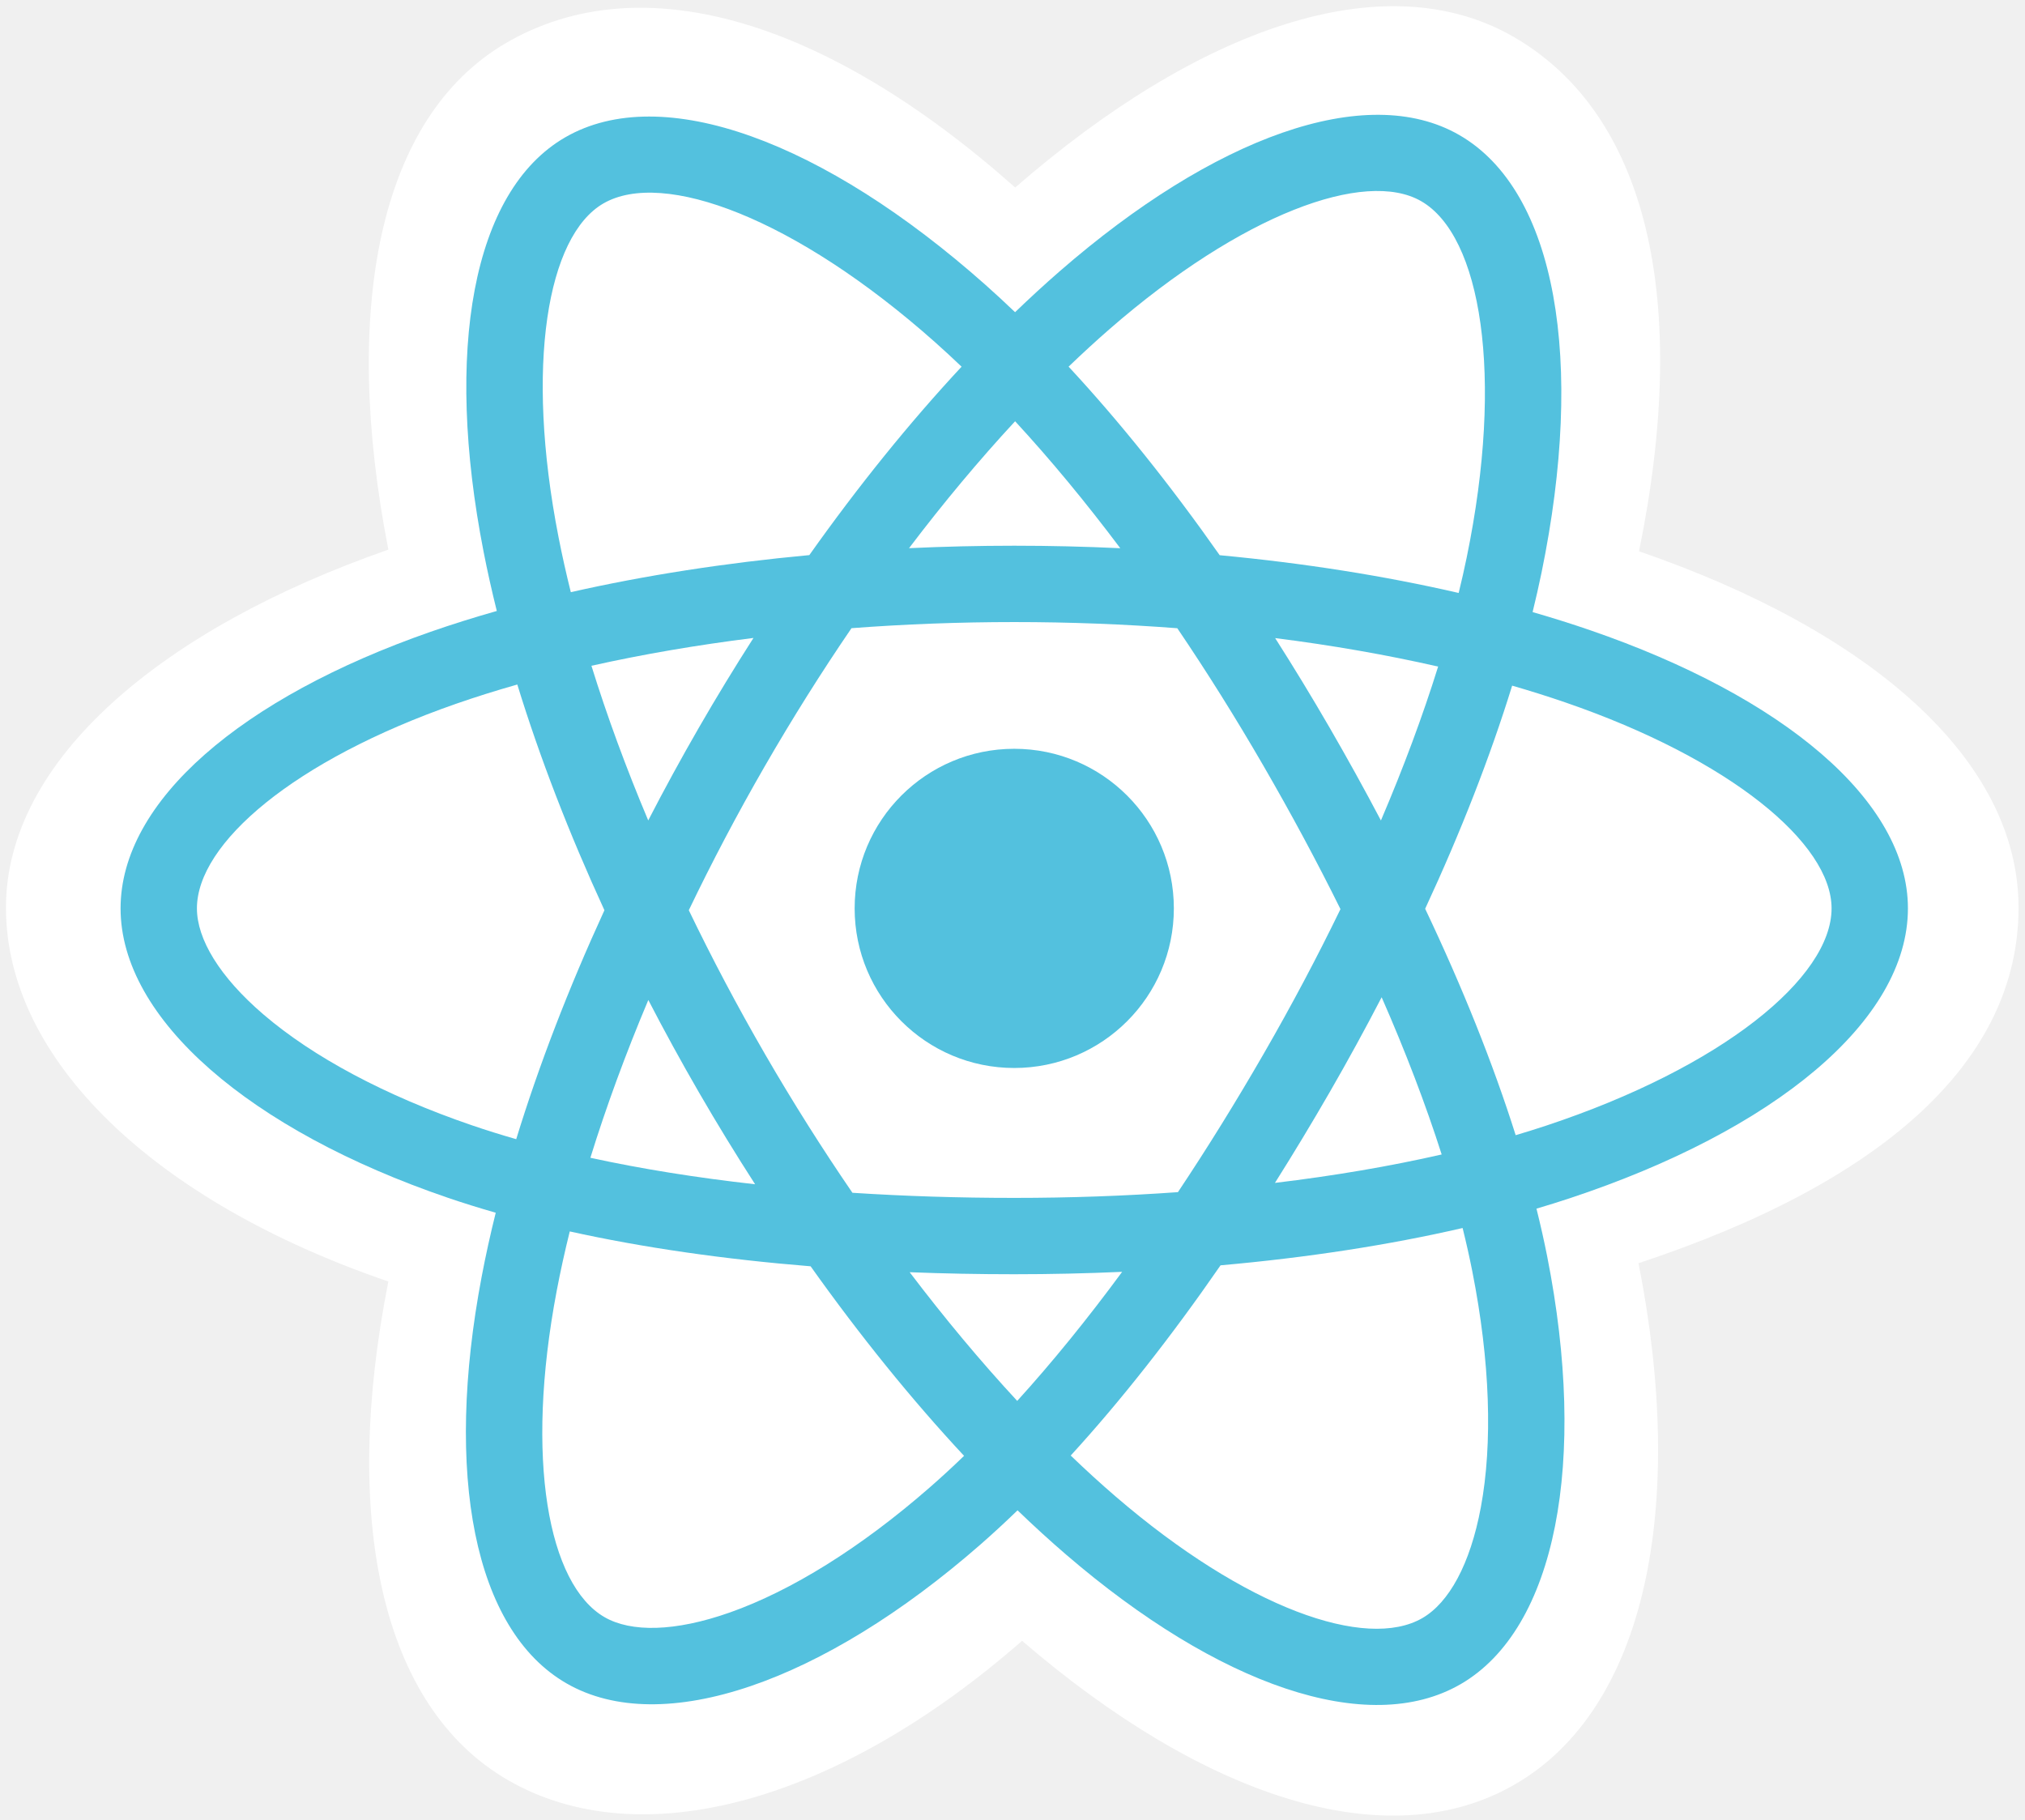
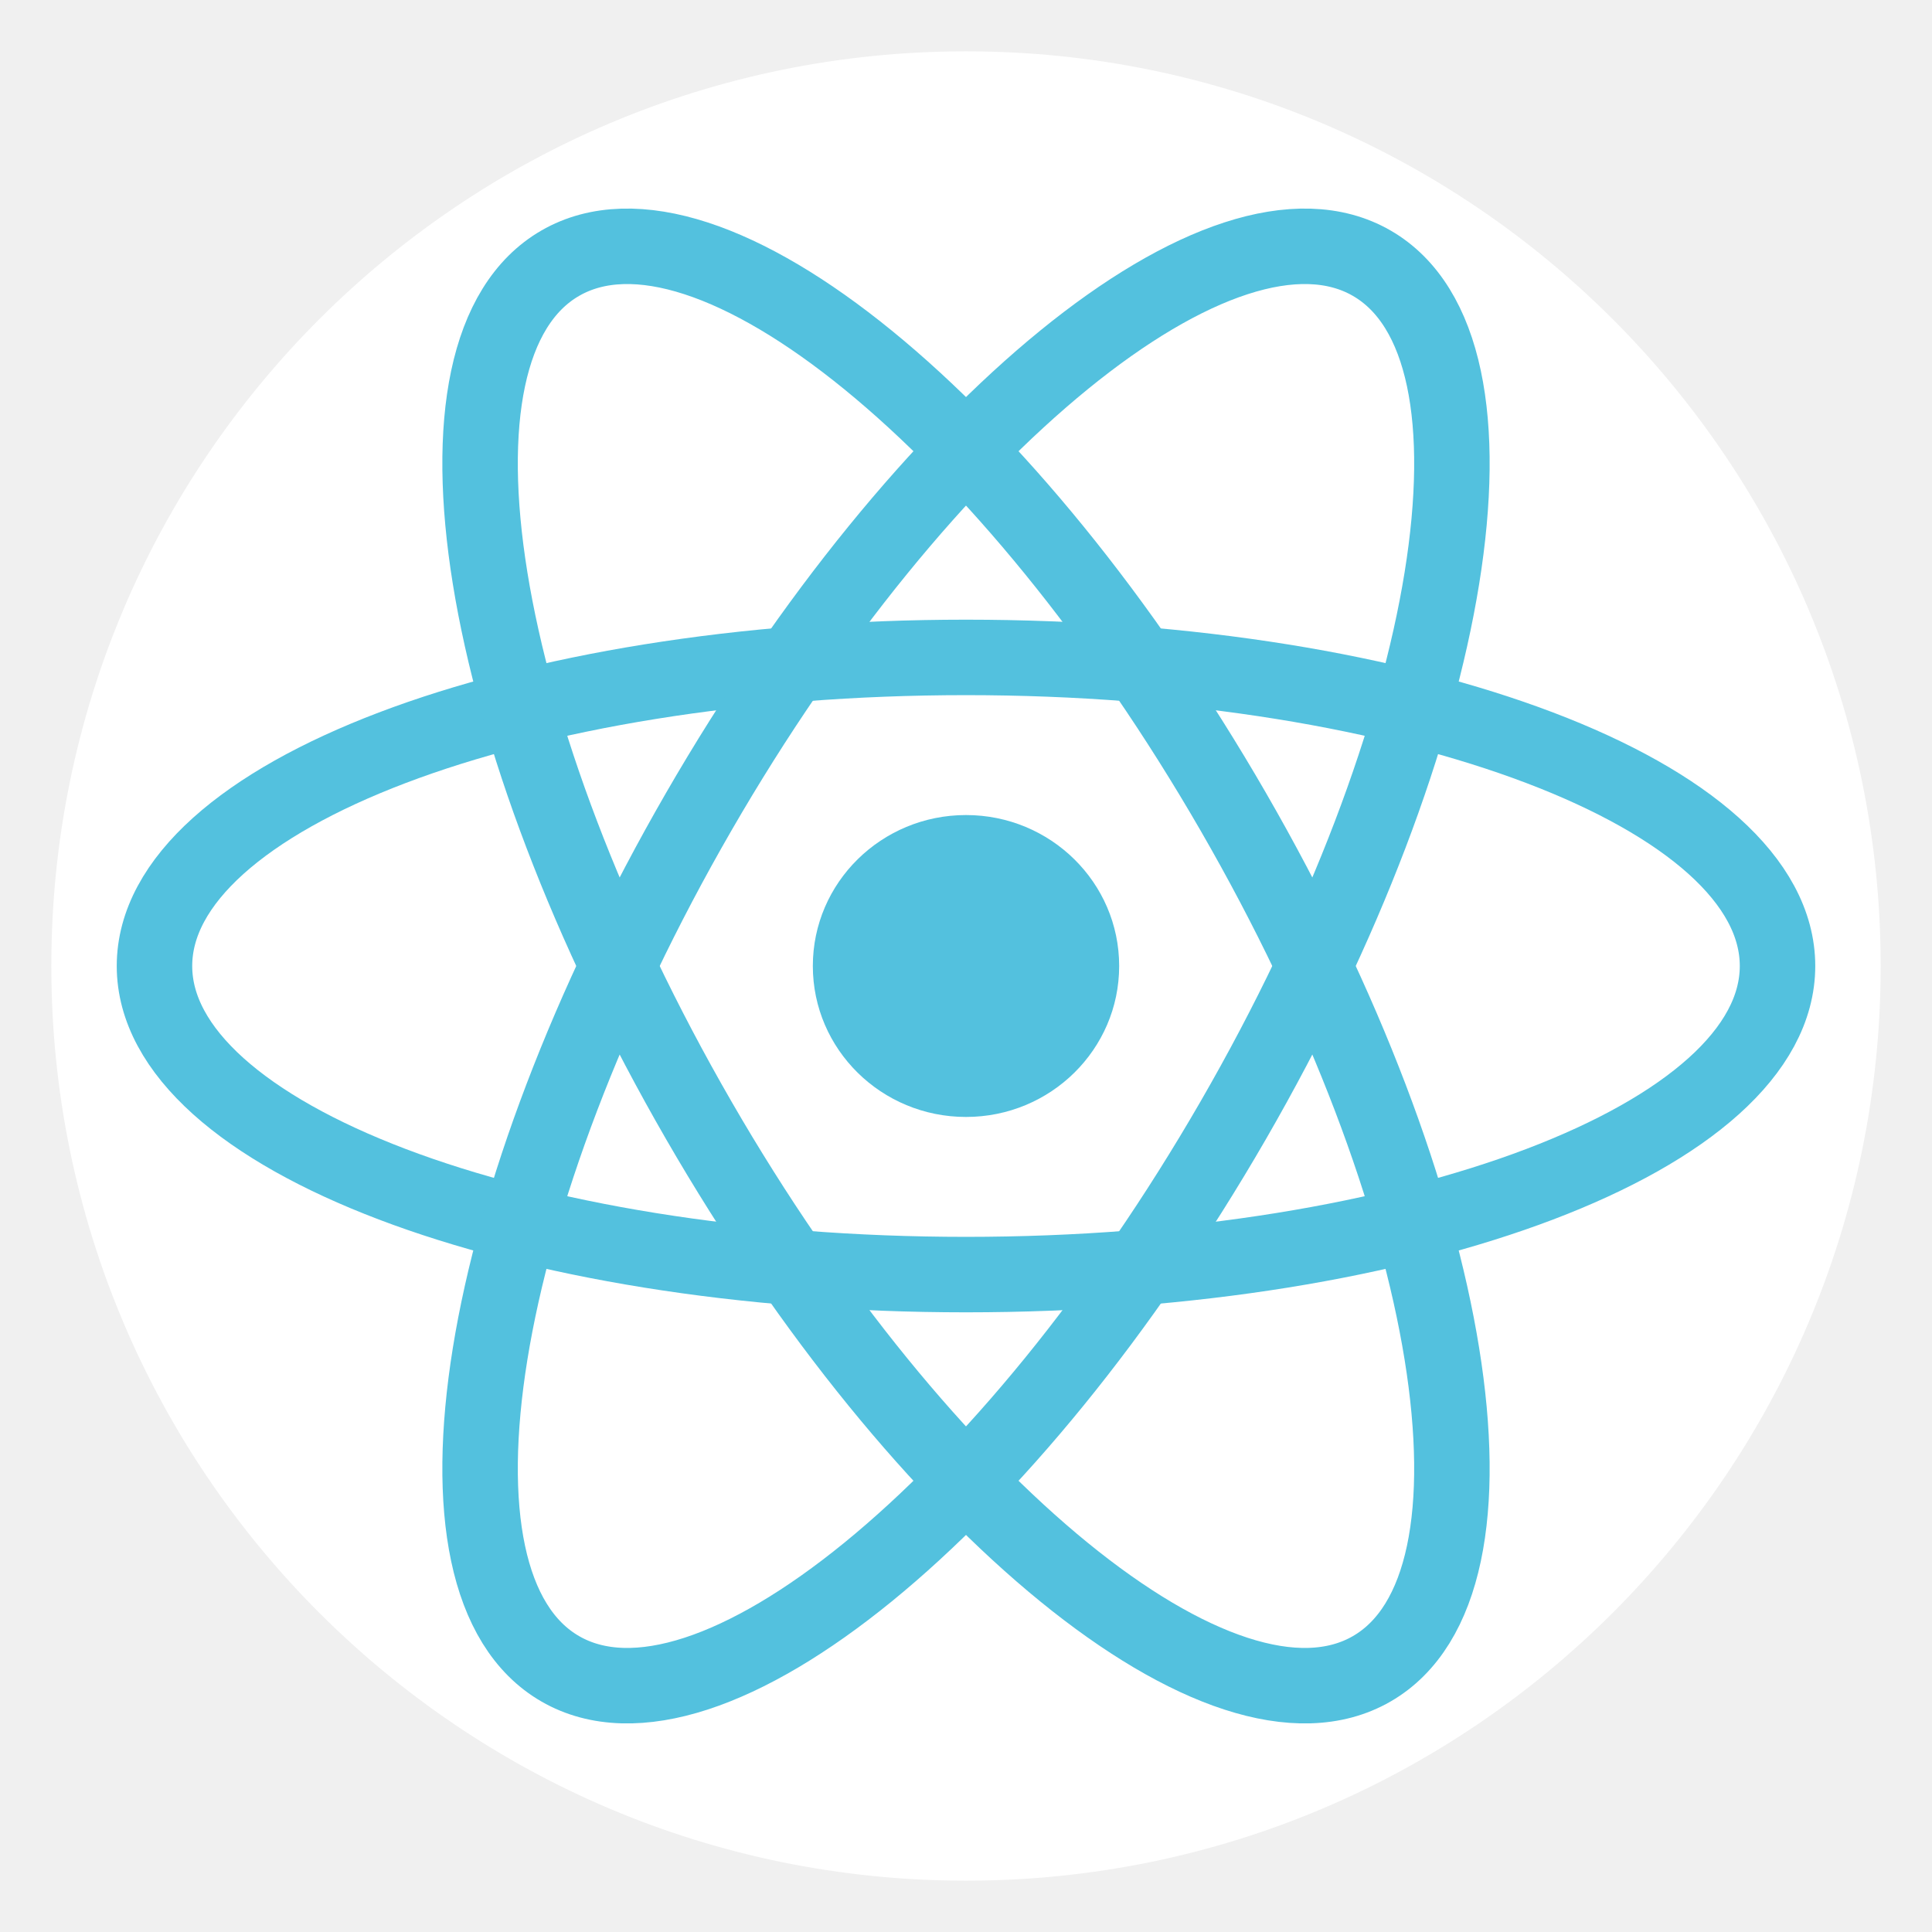
- <svg xmlns="http://www.w3.org/2000/svg" width="256px" height="230px" viewBox="0 0 256 230" version="1.1" preserveAspectRatio="xMidYMid">
-   <path d="M0.754,114.75 C0.754,133.965 19.517,151.902 49.097,162.013 C43.19,191.75 48.039,215.719 64.233,225.058 C80.878,234.657 105.676,228.013 129.213,207.439 C152.156,227.182 175.344,234.952 191.523,225.586 C208.152,215.959 213.21,190.365 207.14,159.699 C237.95,149.513 255.184,134.218 255.184,114.75 C255.184,95.981 236.387,79.744 207.205,69.698 C213.74,37.765 208.203,14.378 191.338,4.653 C175.079,-4.723 151.622,3.449 128.342,23.709 C104.123,2.205 80.897,-4.361 64.049,5.392 C47.806,14.795 43.171,39.199 49.097,69.487 C20.515,79.452 0.754,96.057 0.754,114.75 Z" fill="#FFFFFF" />
-   <path d="M201.025,79.674 C198.681,78.867 196.252,78.104 193.751,77.382 C194.162,75.704 194.539,74.049 194.875,72.421 C200.381,45.693 196.781,24.162 184.487,17.073 C172.7,10.275 153.422,17.363 133.952,34.306 C132.08,35.936 130.202,37.661 128.326,39.469 C127.075,38.273 125.827,37.117 124.582,36.011 C104.177,17.893 83.724,10.259 71.443,17.368 C59.667,24.185 56.179,44.427 61.136,69.757 C61.614,72.204 62.174,74.702 62.806,77.242 C59.912,78.064 57.117,78.94 54.443,79.872 C30.521,88.212 15.243,101.284 15.243,114.842 C15.243,128.846 31.644,142.891 56.561,151.408 C58.527,152.08 60.568,152.716 62.67,153.319 C61.988,156.066 61.394,158.759 60.896,161.385 C56.17,186.275 59.861,206.038 71.606,212.813 C83.737,219.808 104.097,212.618 123.923,195.288 C125.49,193.918 127.062,192.465 128.638,190.942 C130.68,192.909 132.719,194.77 134.746,196.515 C153.95,213.04 172.916,219.713 184.651,212.92 C196.77,205.904 200.709,184.673 195.595,158.842 C195.205,156.869 194.75,154.854 194.24,152.803 C195.67,152.38 197.073,151.944 198.442,151.49 C224.346,142.908 241.199,129.033 241.199,114.842 C241.199,101.235 225.429,88.075 201.025,79.674 L201.025,79.674 L201.025,79.674 Z" fill="#53C1DE" />
-   <path d="M195.406,142.328 C194.171,142.737 192.903,143.132 191.611,143.515 C188.751,134.462 184.892,124.835 180.169,114.89 C184.676,105.18 188.386,95.677 191.166,86.682 C193.477,87.351 195.721,88.057 197.883,88.801 C218.792,95.999 231.547,106.642 231.547,114.842 C231.547,123.577 217.772,134.917 195.406,142.328 L195.406,142.328 L195.406,142.328 Z M186.126,160.717 C188.387,172.139 188.71,182.466 187.212,190.539 C185.866,197.793 183.16,202.629 179.814,204.566 C172.693,208.688 157.465,203.33 141.042,189.198 C139.159,187.578 137.263,185.848 135.36,184.017 C141.727,177.054 148.09,168.959 154.301,159.968 C165.224,158.999 175.544,157.414 184.903,155.251 C185.364,157.11 185.773,158.934 186.126,160.717 L186.126,160.717 L186.126,160.717 Z M92.277,203.854 C85.319,206.311 79.778,206.381 76.429,204.45 C69.301,200.339 66.338,184.471 70.38,163.185 C70.843,160.747 71.394,158.243 72.029,155.683 C81.285,157.73 91.53,159.203 102.479,160.091 C108.731,168.888 115.278,176.974 121.876,184.055 C120.435,185.446 118.999,186.771 117.571,188.019 C108.804,195.683 100.019,201.119 92.277,203.854 L92.277,203.854 L92.277,203.854 Z M59.683,142.274 C48.665,138.508 39.566,133.614 33.329,128.273 C27.725,123.474 24.895,118.709 24.895,114.842 C24.895,106.615 37.162,96.12 57.621,88.987 C60.103,88.122 62.702,87.306 65.398,86.54 C68.226,95.737 71.935,105.353 76.411,115.077 C71.877,124.946 68.115,134.715 65.26,144.02 C63.338,143.468 61.475,142.886 59.683,142.274 L59.683,142.274 L59.683,142.274 Z M70.609,67.903 C66.362,46.201 69.182,29.83 76.279,25.722 C83.838,21.346 100.554,27.586 118.172,43.229 C119.298,44.229 120.429,45.276 121.563,46.358 C114.998,53.408 108.511,61.433 102.314,70.179 C91.687,71.164 81.515,72.746 72.162,74.865 C71.574,72.499 71.053,70.175 70.609,67.903 L70.609,67.903 L70.609,67.903 Z M168.076,91.971 C165.84,88.109 163.545,84.338 161.205,80.67 C168.414,81.582 175.322,82.792 181.808,84.272 C179.861,90.513 177.434,97.039 174.576,103.729 C172.527,99.838 170.359,95.914 168.076,91.971 L168.076,91.971 L168.076,91.971 Z M128.329,53.257 C132.781,58.08 137.24,63.466 141.626,69.309 C137.206,69.1 132.732,68.992 128.221,68.992 C123.753,68.992 119.312,69.098 114.92,69.303 C119.31,63.514 123.807,58.136 128.329,53.257 L128.329,53.257 L128.329,53.257 Z M88.327,92.037 C86.094,95.91 83.966,99.812 81.949,103.722 C79.138,97.055 76.733,90.5 74.769,84.17 C81.216,82.727 88.091,81.548 95.254,80.653 C92.881,84.355 90.567,88.153 88.327,92.037 L88.327,92.037 L88.327,92.037 Z M95.46,149.72 C88.059,148.894 81.081,147.775 74.636,146.372 C76.631,139.93 79.089,133.234 81.96,126.424 C83.982,130.331 86.119,134.234 88.366,138.116 L88.366,138.116 C90.655,142.07 93.026,145.943 95.46,149.72 L95.46,149.72 L95.46,149.72 Z M128.596,177.109 C124.021,172.172 119.458,166.712 115.001,160.839 C119.327,161.009 123.738,161.095 128.221,161.095 C132.827,161.095 137.38,160.992 141.861,160.792 C137.461,166.771 133.018,172.24 128.596,177.109 L128.596,177.109 L128.596,177.109 Z M174.668,126.077 C177.689,132.961 180.234,139.621 182.256,145.954 C175.704,147.449 168.631,148.653 161.178,149.547 C163.524,145.83 165.839,141.995 168.115,138.049 C170.416,134.058 172.602,130.06 174.668,126.077 L174.668,126.077 L174.668,126.077 Z M159.753,133.227 C156.221,139.351 152.595,145.198 148.914,150.716 C142.209,151.196 135.281,151.443 128.221,151.443 C121.19,151.443 114.35,151.224 107.763,150.797 C103.934,145.206 100.229,139.342 96.719,133.28 L96.72,133.28 C93.219,127.234 89.998,121.137 87.079,115.074 C89.997,108.997 93.21,102.893 96.69,96.858 L96.69,96.86 C100.179,90.809 103.852,84.973 107.646,79.418 C114.366,78.91 121.257,78.644 128.221,78.644 L128.221,78.644 C135.217,78.644 142.116,78.912 148.834,79.424 C152.571,84.939 156.218,90.756 159.721,96.807 C163.264,102.927 166.519,108.99 169.462,114.937 C166.528,120.986 163.281,127.11 159.753,133.227 L159.753,133.227 L159.753,133.227 Z M179.666,25.435 C187.232,29.799 190.175,47.396 185.421,70.473 C185.118,71.945 184.776,73.445 184.405,74.965 C175.031,72.802 164.851,71.192 154.193,70.192 C147.984,61.351 141.551,53.313 135.092,46.354 C136.829,44.684 138.563,43.091 140.289,41.588 C156.971,27.07 172.562,21.339 179.666,25.435 L179.666,25.435 L179.666,25.435 Z" fill="#FFFFFF" />
-   <path d="M128.221,94.665 C139.365,94.665 148.398,103.699 148.398,114.842 C148.398,125.986 139.365,135.02 128.221,135.02 C117.078,135.02 108.044,125.986 108.044,114.842 C108.044,103.699 117.078,94.665 128.221,94.665" fill="#53C1DE" />
+ <svg xmlns="http://www.w3.org/2000/svg" width="256" height="256" viewBox="0 0 256 256" version="1.1" preserveAspectRatio="xMidYMid">
+   <circle style="fill:#ffffff;fill-opacity:1;stroke:none;stroke-width:9.753;stroke-miterlimit:4;stroke-dasharray:none;stroke-opacity:1" id="path925" cx="128" cy="128" r="121.199" />
+   <ellipse style="fill:none;stroke:#53c1de;stroke-width:10;stroke-miterlimit:4;stroke-dasharray:none;stroke-opacity:1" id="path841" ry="40.89" rx="107.531" cy="128" cx="128" />
+   <ellipse style="fill:#53c1de;fill-opacity:1;stroke:none;stroke-width:8.527;stroke-miterlimit:4;stroke-dasharray:none;stroke-opacity:1" id="path843" cx="128" cy="128" rx="20.295" ry="20.002" />
+   <ellipse style="fill:none;stroke:#53c1de;stroke-width:10;stroke-miterlimit:4;stroke-dasharray:none;stroke-opacity:1" id="path841-7" ry="40.89" rx="107.531" cy="-46.851" cx="174.851" transform="rotate(60)" />
+   <ellipse style="fill:none;stroke:#53c1de;stroke-width:10;stroke-miterlimit:4;stroke-dasharray:none;stroke-opacity:1" id="path841-7-5" ry="40.89" rx="107.531" cy="-174.851" cx="46.851" transform="rotate(120)" />
</svg>
